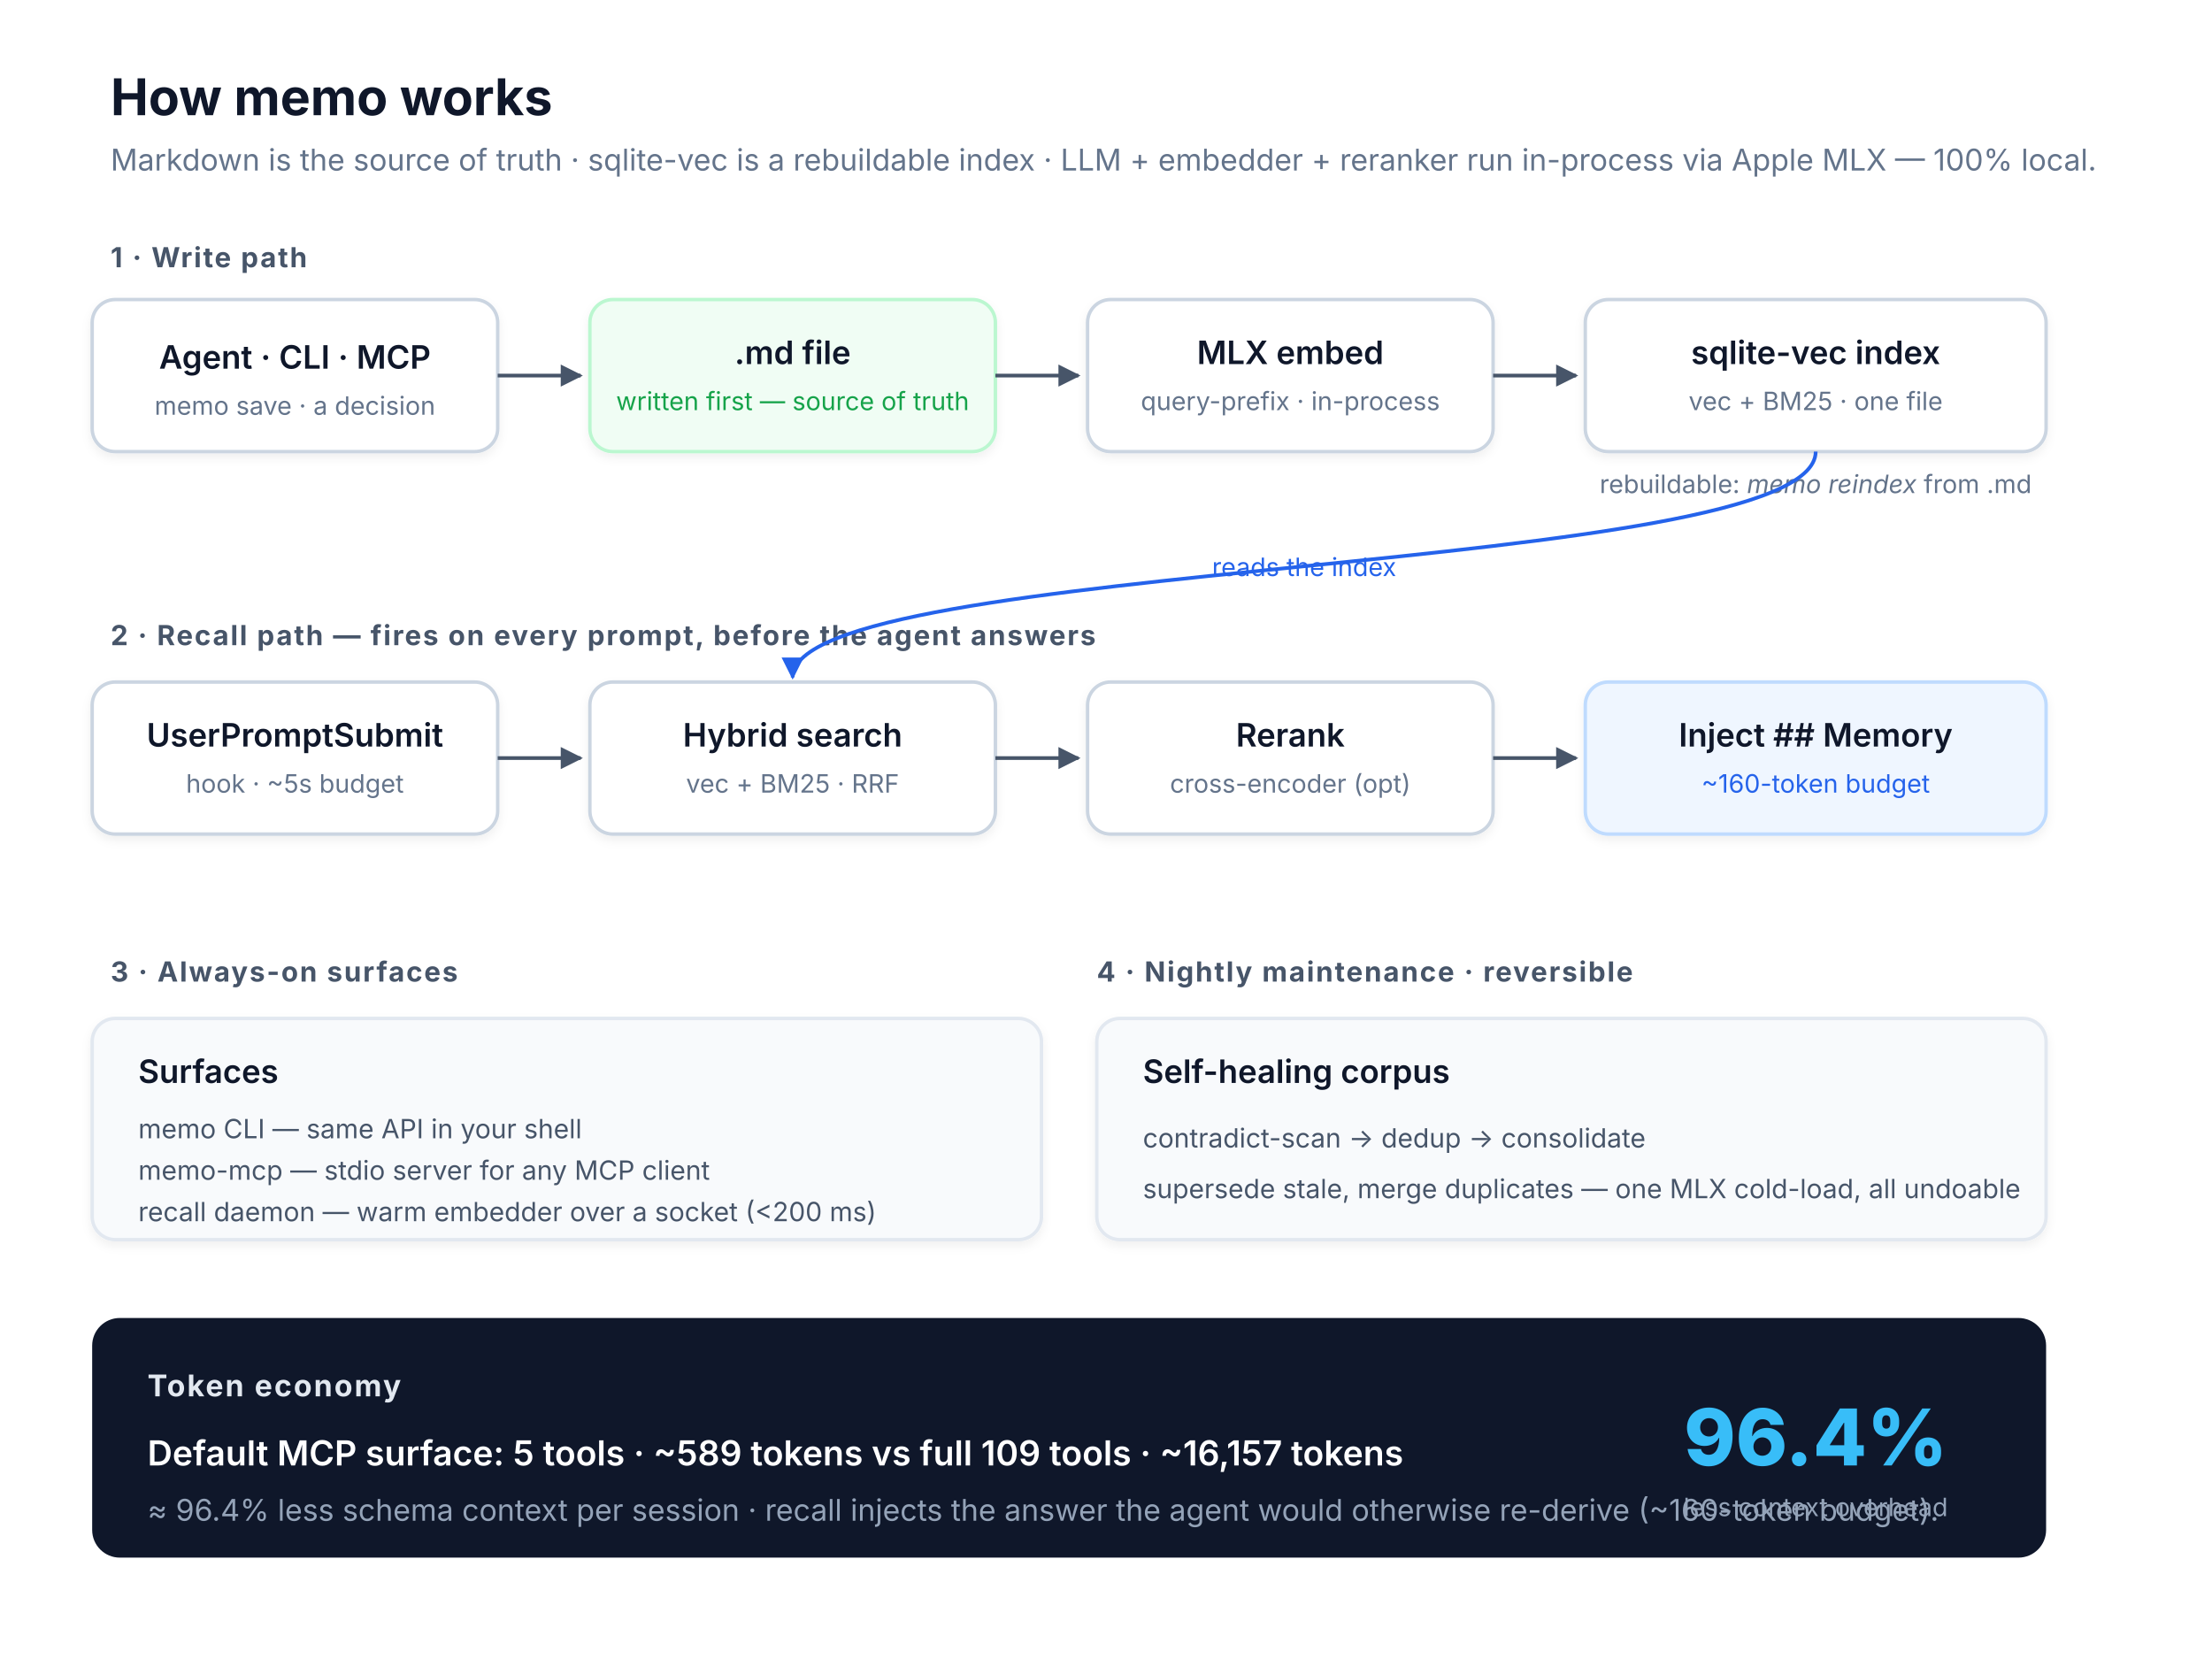
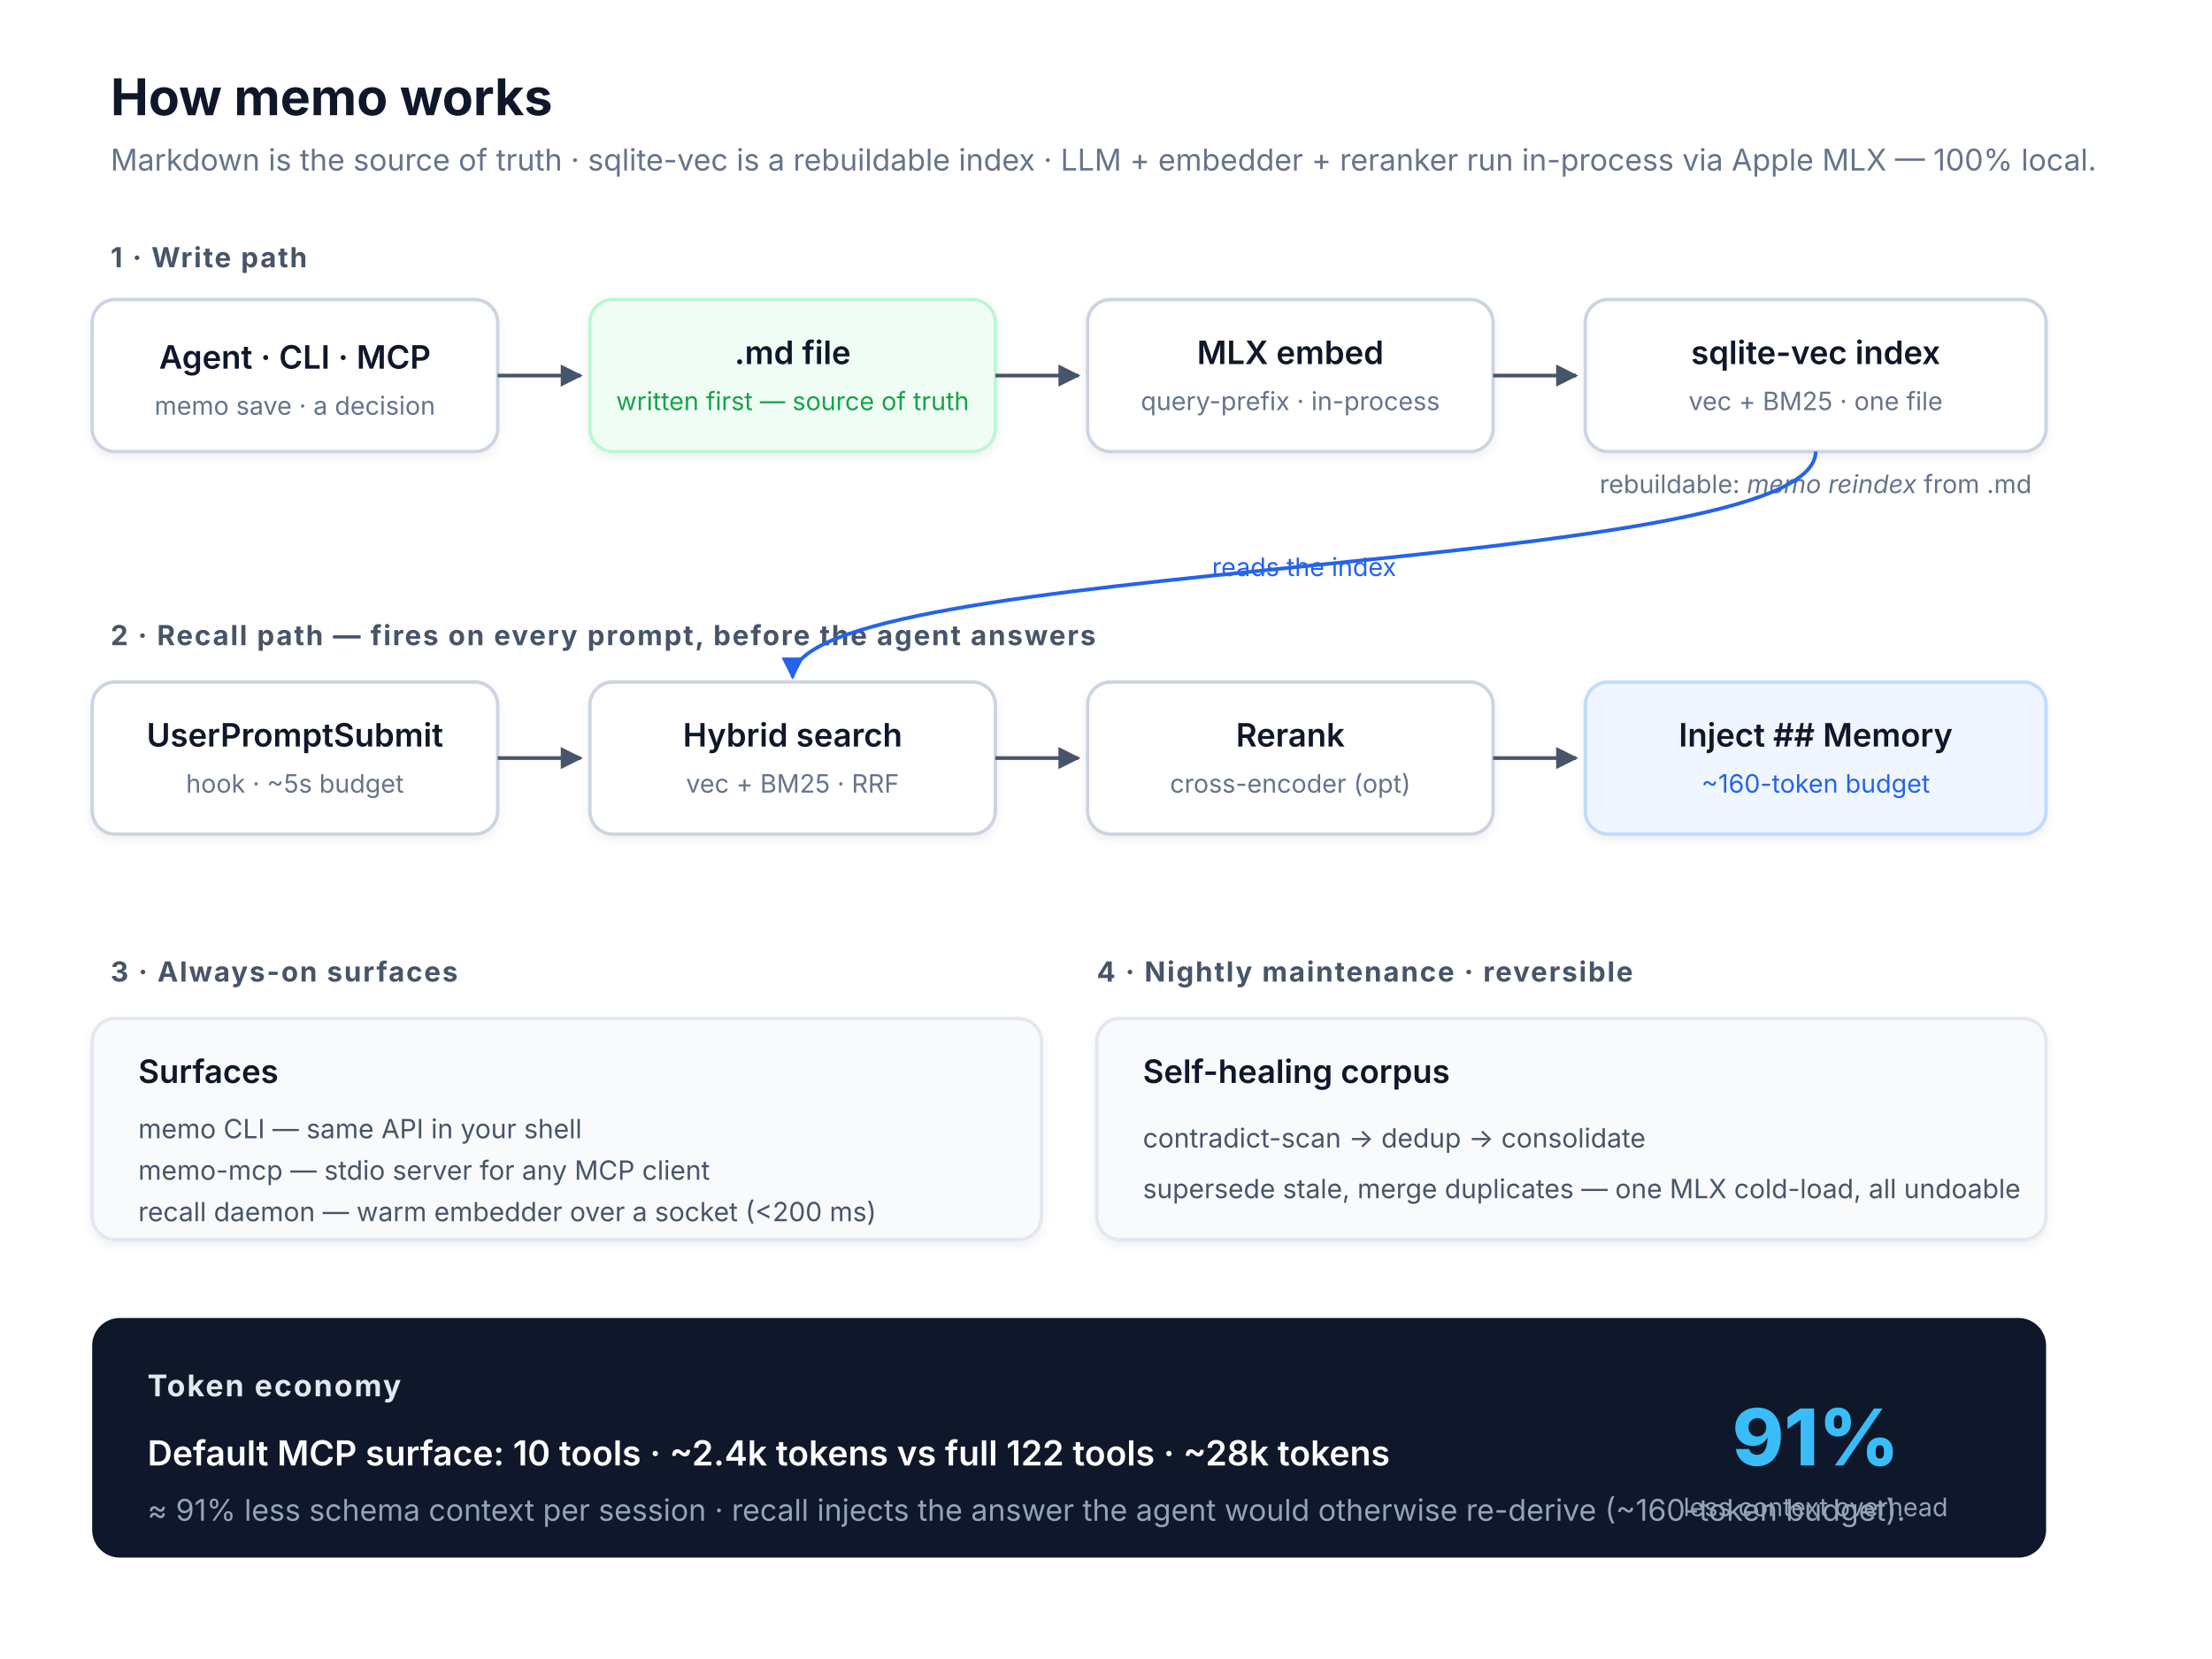
<svg xmlns="http://www.w3.org/2000/svg" viewBox="0 0 960 720" font-family="-apple-system, BlinkMacSystemFont, Segoe UI, sans-serif">
  <defs>
    <marker id="arrow" viewBox="0 0 10 10" refX="9" refY="5" markerWidth="6" markerHeight="6" orient="auto">
      <path d="M0,0 L10,5 L0,10 z" fill="#475569" />
    </marker>
    <marker id="arrow-blue" viewBox="0 0 10 10" refX="9" refY="5" markerWidth="6" markerHeight="6" orient="auto">
      <path d="M0,0 L10,5 L0,10 z" fill="#2563eb" />
    </marker>
    <filter id="shadow" x="-20%" y="-20%" width="140%" height="140%">
      <feDropShadow dx="0" dy="2" stdDeviation="2" flood-opacity="0.06" />
    </filter>
  </defs>
  <style>
    .title    { font-size: 22px; font-weight: 700; fill: #0f172a; }
    .sub      { font-size: 13px; fill: #64748b; }
    .section  { font-size: 12px; font-weight: 700; fill: #475569; letter-spacing: 0.06em; text-transform: uppercase; }
    .box      { fill: #ffffff; stroke: #cbd5e1; stroke-width: 1.5; }
    .box-md   { fill: #f0fdf4; stroke: #bbf7d0; stroke-width: 1.5; }
    .box-blue { fill: #eff6ff; stroke: #bfdbfe; stroke-width: 1.5; }
    .box-soft { fill: #f8fafc; stroke: #e2e8f0; stroke-width: 1.5; }
    .label    { font-size: 14px; font-weight: 600; fill: #0f172a; text-anchor: middle; }
    .label-l  { font-size: 14px; font-weight: 600; fill: #0f172a; text-anchor: start; }
    .meta     { font-size: 11px; fill: #64748b; text-anchor: middle; }
    .meta-l   { font-size: 11.5px; fill: #475569; text-anchor: start; }
    .green    { fill: #16a34a; }
    .blue     { fill: #2563eb; }
    .flow     { stroke: #475569; stroke-width: 1.6; fill: none; }
    .flow-b   { stroke: #2563eb; stroke-width: 1.6; fill: none; }
  </style>
  <rect x="0" y="0" width="960" height="720" fill="#ffffff" />
  <text x="48" y="50" class="title">How memo works</text>
  <text x="48" y="74" class="sub">Markdown is the source of truth · sqlite-vec is a rebuildable index · LLM + embedder + reranker run in-process via Apple MLX — 100% local.</text>
  <text x="48" y="116" class="section">1 · Write path</text>
  <rect class="box" x="40" y="130" width="176" height="66" rx="10" filter="url(#shadow)" />
  <text x="128" y="160" class="label">Agent · CLI · MCP</text>
  <text x="128" y="180" class="meta">memo save · a decision</text>
  <rect class="box-md" x="256" y="130" width="176" height="66" rx="10" filter="url(#shadow)" />
  <text x="344" y="158" class="label">.md file</text>
  <text x="344" y="178" class="meta green">written first — source of truth</text>
  <rect class="box" x="472" y="130" width="176" height="66" rx="10" filter="url(#shadow)" />
  <text x="560" y="158" class="label">MLX embed</text>
  <text x="560" y="178" class="meta">query-prefix · in-process</text>
  <rect class="box" x="688" y="130" width="200" height="66" rx="10" filter="url(#shadow)" />
  <text x="788" y="158" class="label">sqlite-vec index</text>
  <text x="788" y="178" class="meta">vec + BM25 · one file</text>
  <line class="flow" x1="216" y1="163" x2="252" y2="163" marker-end="url(#arrow)" />
  <line class="flow" x1="432" y1="163" x2="468" y2="163" marker-end="url(#arrow)" />
  <line class="flow" x1="648" y1="163" x2="684" y2="163" marker-end="url(#arrow)" />
  <text x="788" y="214" class="meta">rebuildable: <tspan font-style="italic">memo reindex</tspan> from .md</text>
  <text x="48" y="280" class="section">2 · Recall path  —  fires on every prompt, before the agent answers</text>
  <rect class="box" x="40" y="296" width="176" height="66" rx="10" filter="url(#shadow)" />
  <text x="128" y="324" class="label">UserPromptSubmit</text>
  <text x="128" y="344" class="meta">hook · ~5s budget</text>
  <rect class="box" x="256" y="296" width="176" height="66" rx="10" filter="url(#shadow)" />
  <text x="344" y="324" class="label">Hybrid search</text>
  <text x="344" y="344" class="meta">vec + BM25 · RRF</text>
  <rect class="box" x="472" y="296" width="176" height="66" rx="10" filter="url(#shadow)" />
  <text x="560" y="324" class="label">Rerank</text>
  <text x="560" y="344" class="meta">cross-encoder (opt)</text>
  <rect class="box-blue" x="688" y="296" width="200" height="66" rx="10" filter="url(#shadow)" />
  <text x="788" y="324" class="label">Inject ## Memory</text>
  <text x="788" y="344" class="meta blue">~160-token budget</text>
  <line class="flow" x1="216" y1="329" x2="252" y2="329" marker-end="url(#arrow)" />
  <line class="flow" x1="432" y1="329" x2="468" y2="329" marker-end="url(#arrow)" />
  <line class="flow" x1="648" y1="329" x2="684" y2="329" marker-end="url(#arrow)" />
  <path class="flow-b" d="M788,196 C788,250 344,242 344,294" marker-end="url(#arrow-blue)" />
  <text x="566" y="250" class="meta blue" text-anchor="middle">reads the index</text>
  <text x="48" y="426" class="section">3 · Always-on surfaces</text>
  <rect class="box-soft" x="40" y="442" width="412" height="96" rx="10" filter="url(#shadow)" />
  <text x="60" y="470" class="label-l">Surfaces</text>
  <text x="60" y="494" class="meta-l">memo CLI — same API in your shell</text>
  <text x="60" y="512" class="meta-l">memo-mcp — stdio server for any MCP client</text>
  <text x="60" y="530" class="meta-l">recall daemon — warm embedder over a socket (&lt;200 ms)</text>
  <text x="476" y="426" class="section">4 · Nightly maintenance  ·  reversible</text>
  <rect class="box-soft" x="476" y="442" width="412" height="96" rx="10" filter="url(#shadow)" />
  <text x="496" y="470" class="label-l">Self-healing corpus</text>
  <text x="496" y="498" class="meta-l">contradict-scan  →  dedup  →  consolidate</text>
  <text x="496" y="520" class="meta-l">supersede stale, merge duplicates — one MLX cold-load, all undoable</text>
  <rect x="40" y="572" width="848" height="104" rx="12" fill="#0f172a" />
  <text x="64" y="606" font-size="13" font-weight="700" fill="#e2e8f0" letter-spacing="0.06em" style="text-transform:uppercase">Token economy</text>
-   <text x="64" y="636" font-size="15" font-weight="600" fill="#ffffff">Default MCP surface: 5 tools · ~589 tokens   vs   full 109 tools · ~16,157 tokens</text>
-   <text x="64" y="660" font-size="13" fill="#94a3b8">≈ 96.4% less schema context per session · recall injects the answer the agent would otherwise re-derive (~160-token budget).</text>
-   <text x="788" y="636" font-size="34" font-weight="800" fill="#38bdf8" text-anchor="middle">96.4%</text>
+   <text x="64" y="636" font-size="15" font-weight="600" fill="#ffffff">Default MCP surface: 10 tools · ~2.4k tokens   vs   full 122 tools · ~28k tokens</text>
+   <text x="64" y="660" font-size="13" fill="#94a3b8">≈ 91% less schema context per session · recall injects the answer the agent would otherwise re-derive (~160-token budget).</text>
+   <text x="788" y="636" font-size="34" font-weight="800" fill="#38bdf8" text-anchor="middle">91%</text>
  <text x="788" y="658" font-size="11" fill="#94a3b8" text-anchor="middle">less context overhead</text>
</svg>
